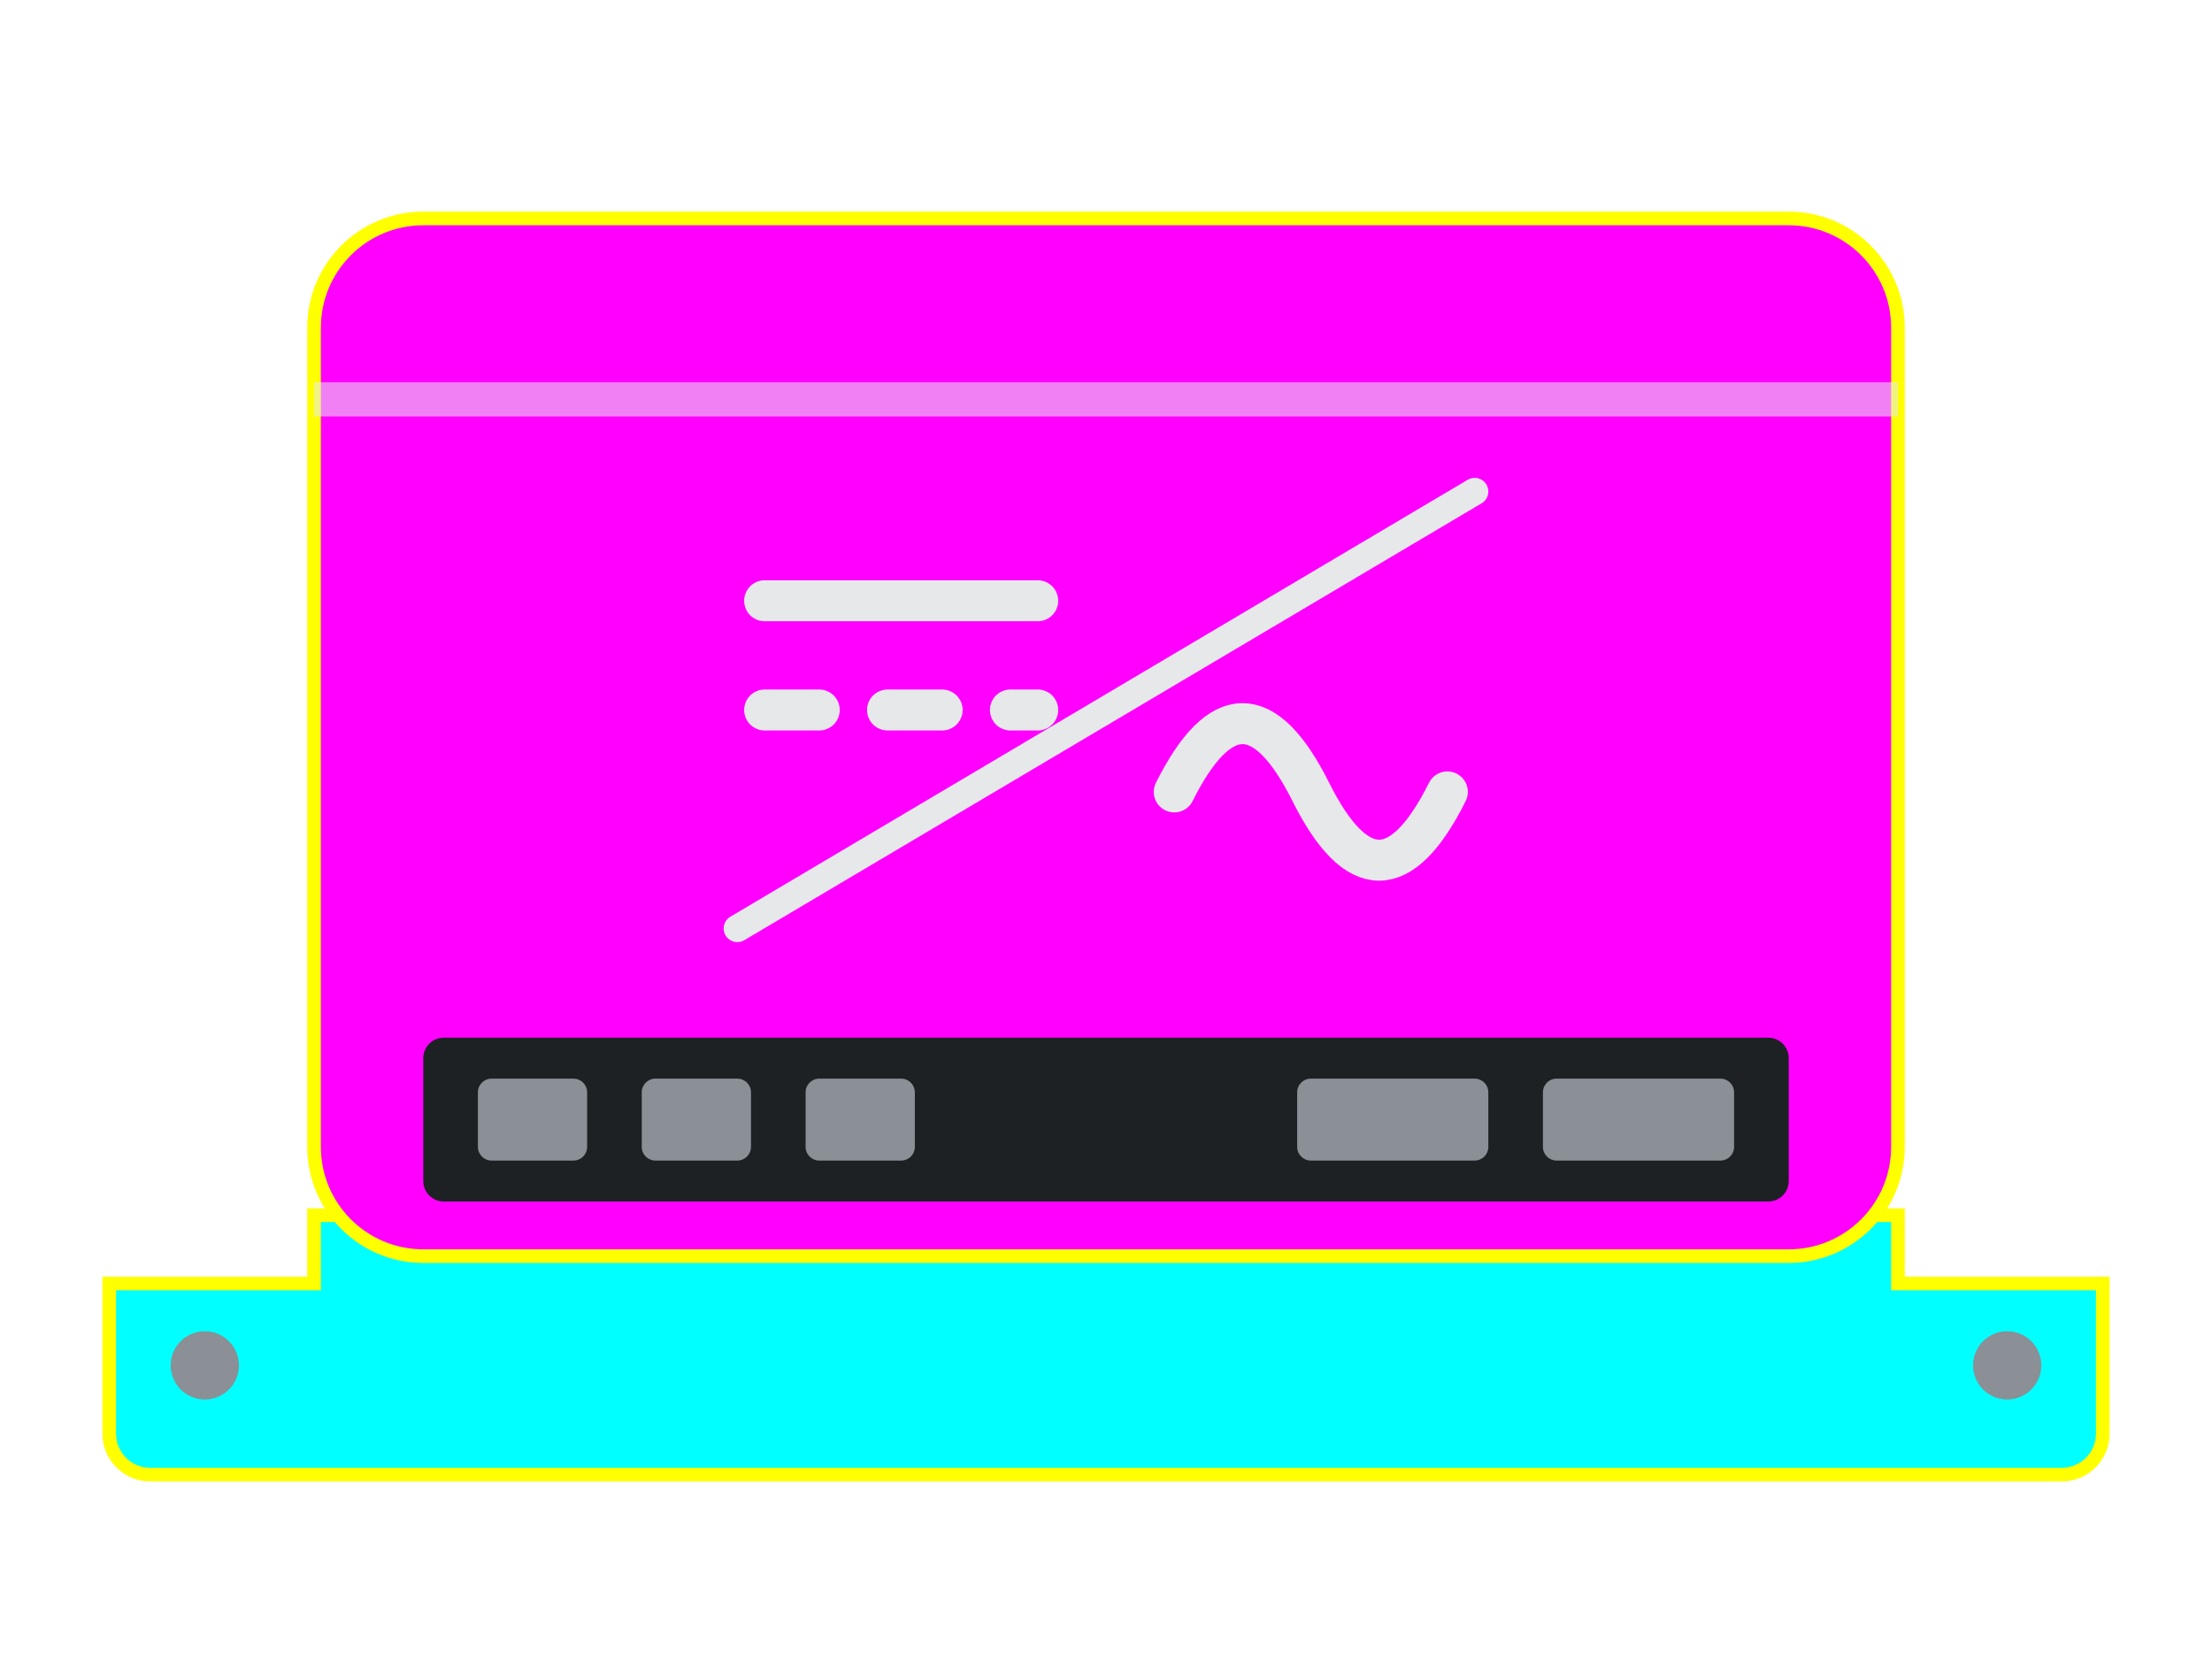
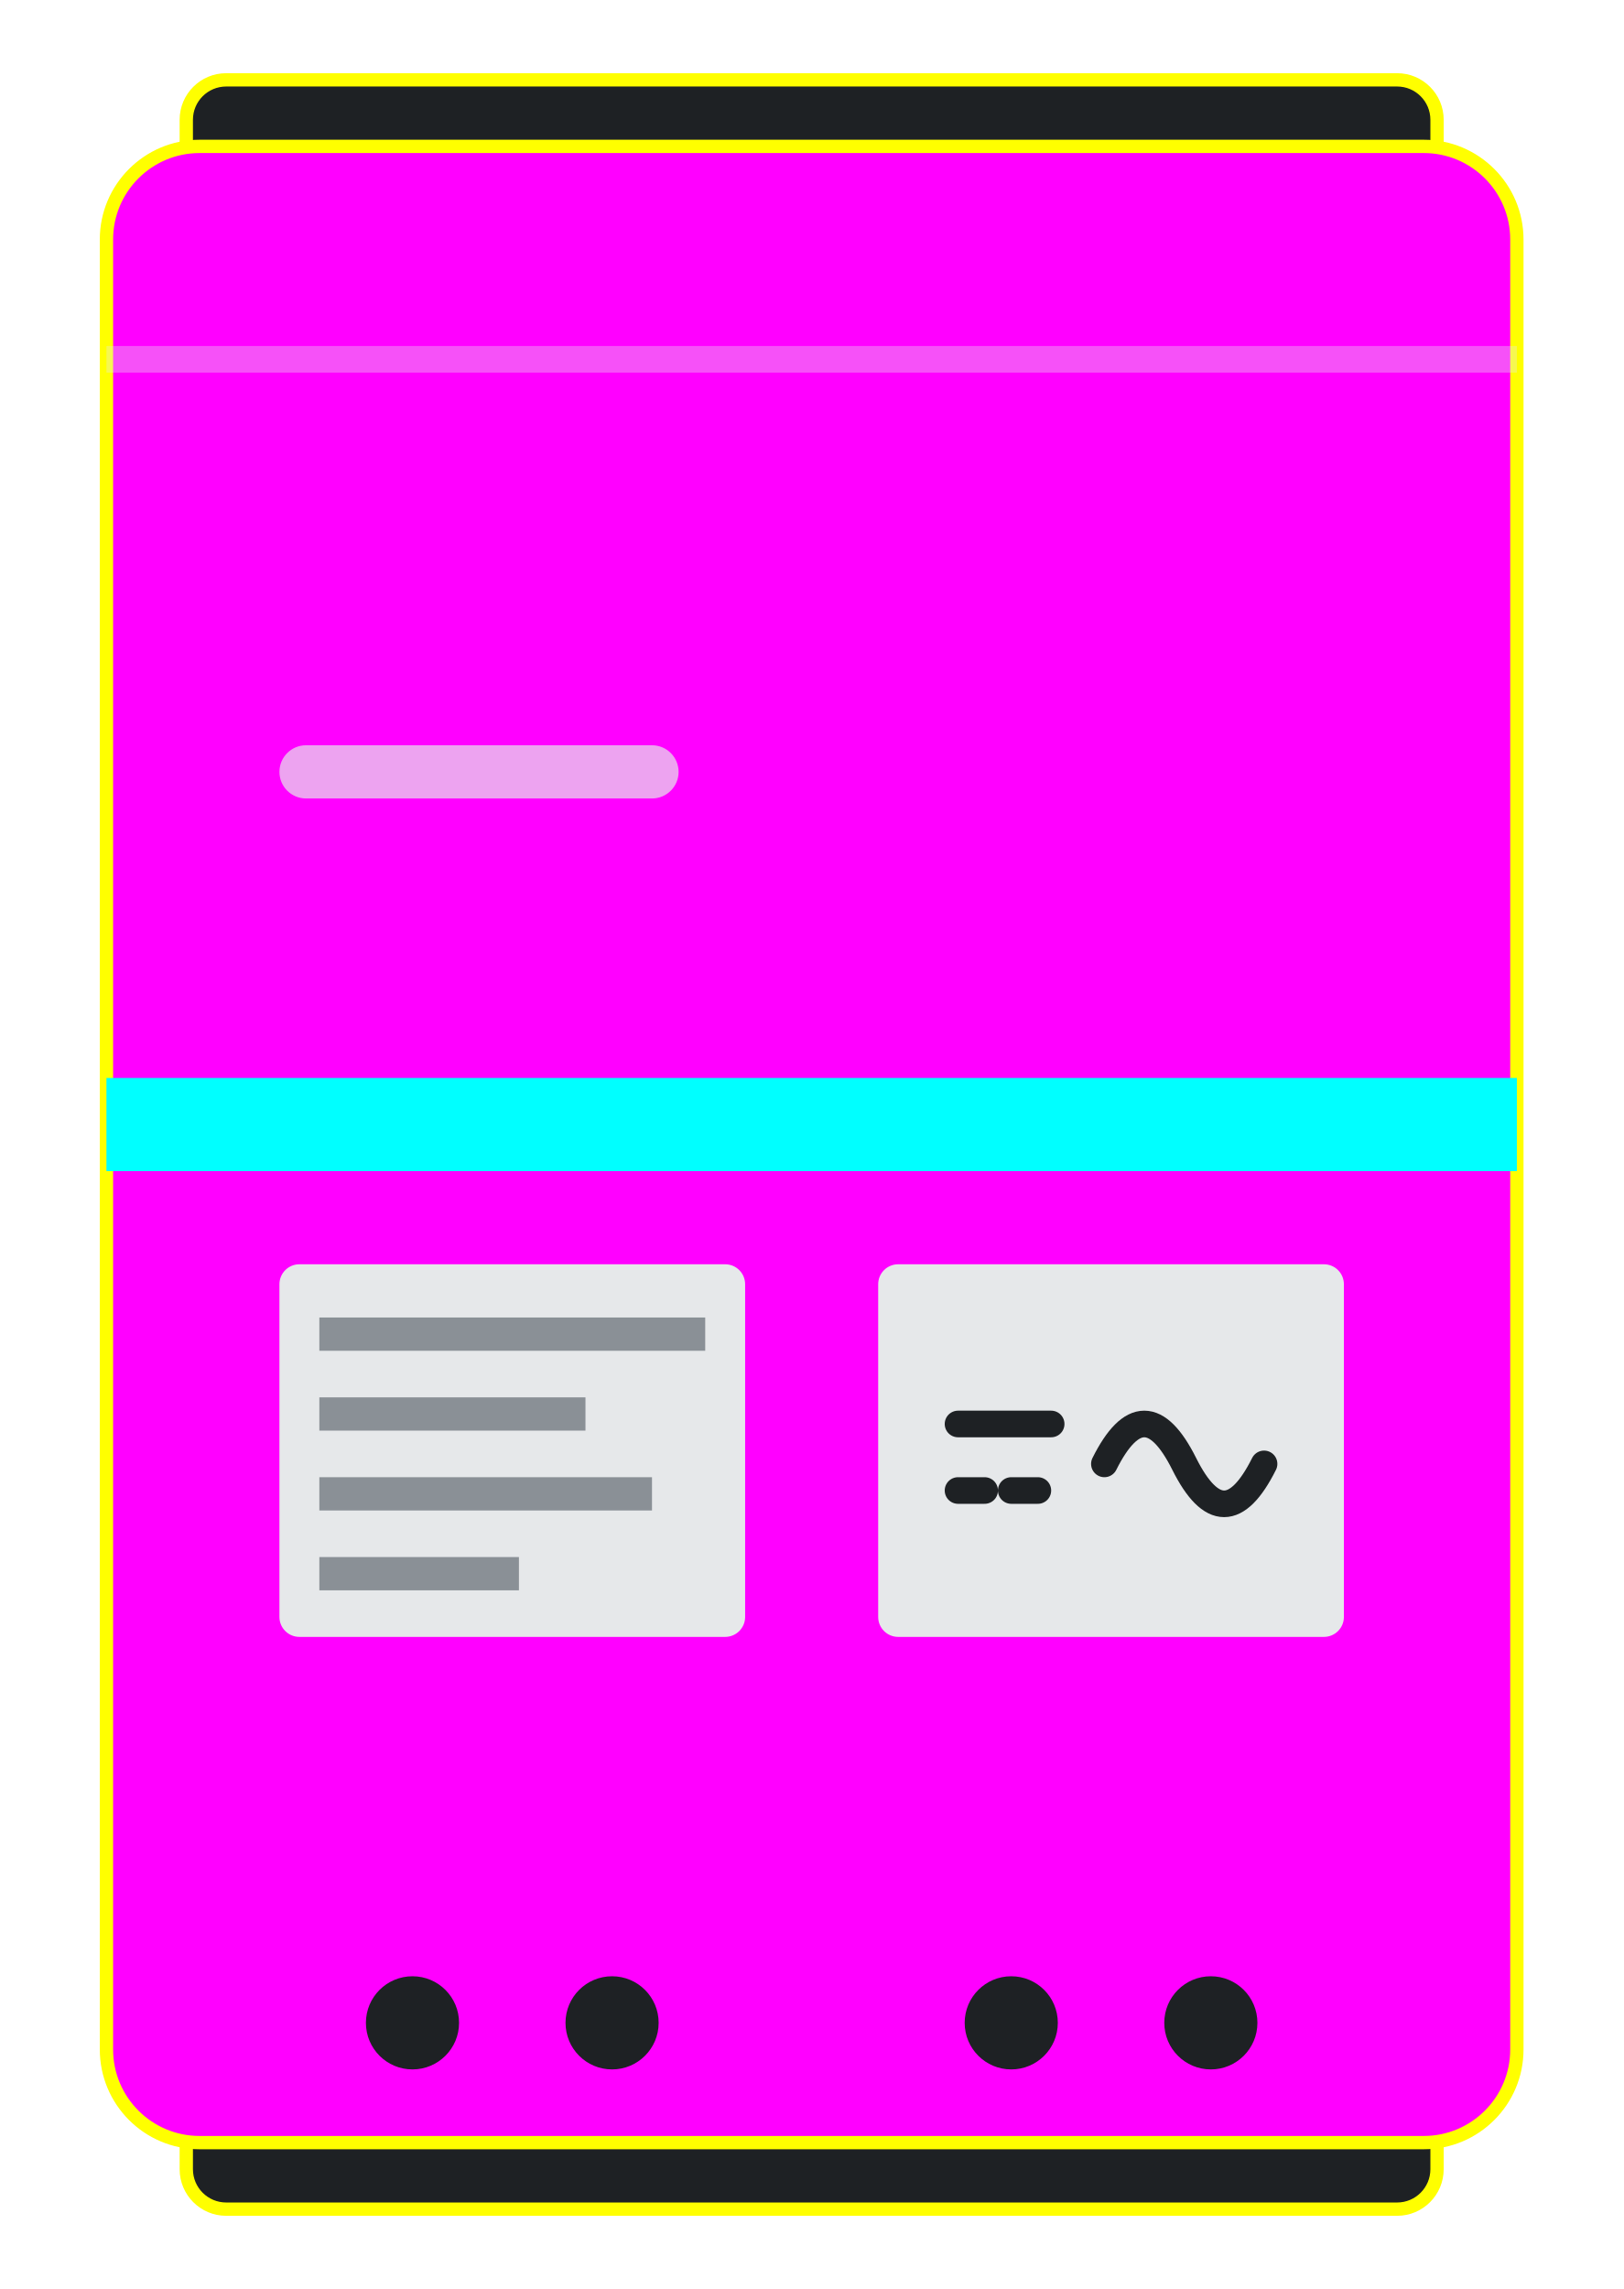
- <svg xmlns="http://www.w3.org/2000/svg" viewBox="-12 -12 324 244" width="324" height="244">
+ <svg xmlns="http://www.w3.org/2000/svg" viewBox="-12 -12 244 344" width="244" height="344">
  <style>
    .primary { fill: #FF00FF; }
    .secondary { fill: #00FFFF; }
    .light { fill: #E6E8EA; }
    .key { fill: #8A9096; }
+     .metal { fill: #B8BDC2; }
    .dark { fill: #1E2124; }
-     .line { fill: none; stroke: #E6E8EA; stroke-width: 6; stroke-linecap: round; stroke-linejoin: round; }
  </style>
-   <path class="secondary" stroke="#FFFF00" stroke-width="2" vector-effect="non-scaling-stroke" d="M4 176 h30 v-10 h232 v10 h30 v22 a6 6 0 0 1 -6 6 h-280 a6 6 0 0 1 -6 -6 z" />
-   <circle class="key" cx="18" cy="188" r="5" />
-   <circle class="key" cx="282" cy="188" r="5" />
-   <rect class="primary" stroke="#FFFF00" stroke-width="2" vector-effect="non-scaling-stroke" x="34" y="20" width="232" height="152" rx="16" />
-   <rect class="light" x="34" y="44" width="232" height="5" fill-opacity="0.55" />
-   <path class="line" d="M100 76 h40 M100 92 h8 M118 92 h8 M136 92 h4" />
-   <path class="line" d="M160 104 q10 -20 20 0 t20 0" />
-   <path class="line" d="M96 124 L204 60" style="stroke-width:4" />
-   <rect class="dark" x="50" y="140" width="200" height="24" rx="3" />
+   <rect class="dark" stroke="#FFFF00" stroke-width="2" vector-effect="non-scaling-stroke" x="16" y="0" width="188" height="320" rx="6" />
+   <rect class="primary" stroke="#FFFF00" stroke-width="2" vector-effect="non-scaling-stroke" x="4" y="10" width="212" height="300" rx="14" />
+   <rect style="fill:#E6E8EA;fill-opacity:0.35" x="4" y="40" width="212" height="4" />
+   <rect style="fill:#E6E8EA;fill-opacity:0.7" x="30" y="100" width="60" height="8" rx="4" />
+   <rect class="secondary" x="4" y="150" width="212" height="14" />
+   <rect class="light" x="30" y="178" width="70" height="56" rx="3" />
  <g class="key">
-     <rect x="58" y="146" width="16" height="12" rx="2" />
-     <rect x="82" y="146" width="16" height="12" rx="2" />
-     <rect x="106" y="146" width="16" height="12" rx="2" />
-     <rect x="178" y="146" width="28" height="12" rx="2" />
-     <rect x="214" y="146" width="28" height="12" rx="2" />
+     <rect x="36" y="186" width="58" height="5" />
+     <rect x="36" y="198" width="40" height="5" />
+     <rect x="36" y="210" width="50" height="5" />
+     <rect x="36" y="222" width="30" height="5" />
+   </g>
+   <rect class="light" x="120" y="178" width="70" height="56" rx="3" />
+   <path d="M132 202 h14 M132 212 h4 M140 212 h4" style="fill:none;stroke:#1E2124;stroke-width:4;stroke-linecap:round" />
+   <path d="M154 208 q6 -12 12 0 t12 0" style="fill:none;stroke:#1E2124;stroke-width:4;stroke-linecap:round" />
+   <g class="dark">
+     <circle cx="50" cy="292" r="7" />
+     <circle cx="80" cy="292" r="7" />
+     <circle cx="140" cy="292" r="7" />
+     <circle cx="170" cy="292" r="7" />
  </g>
</svg>
